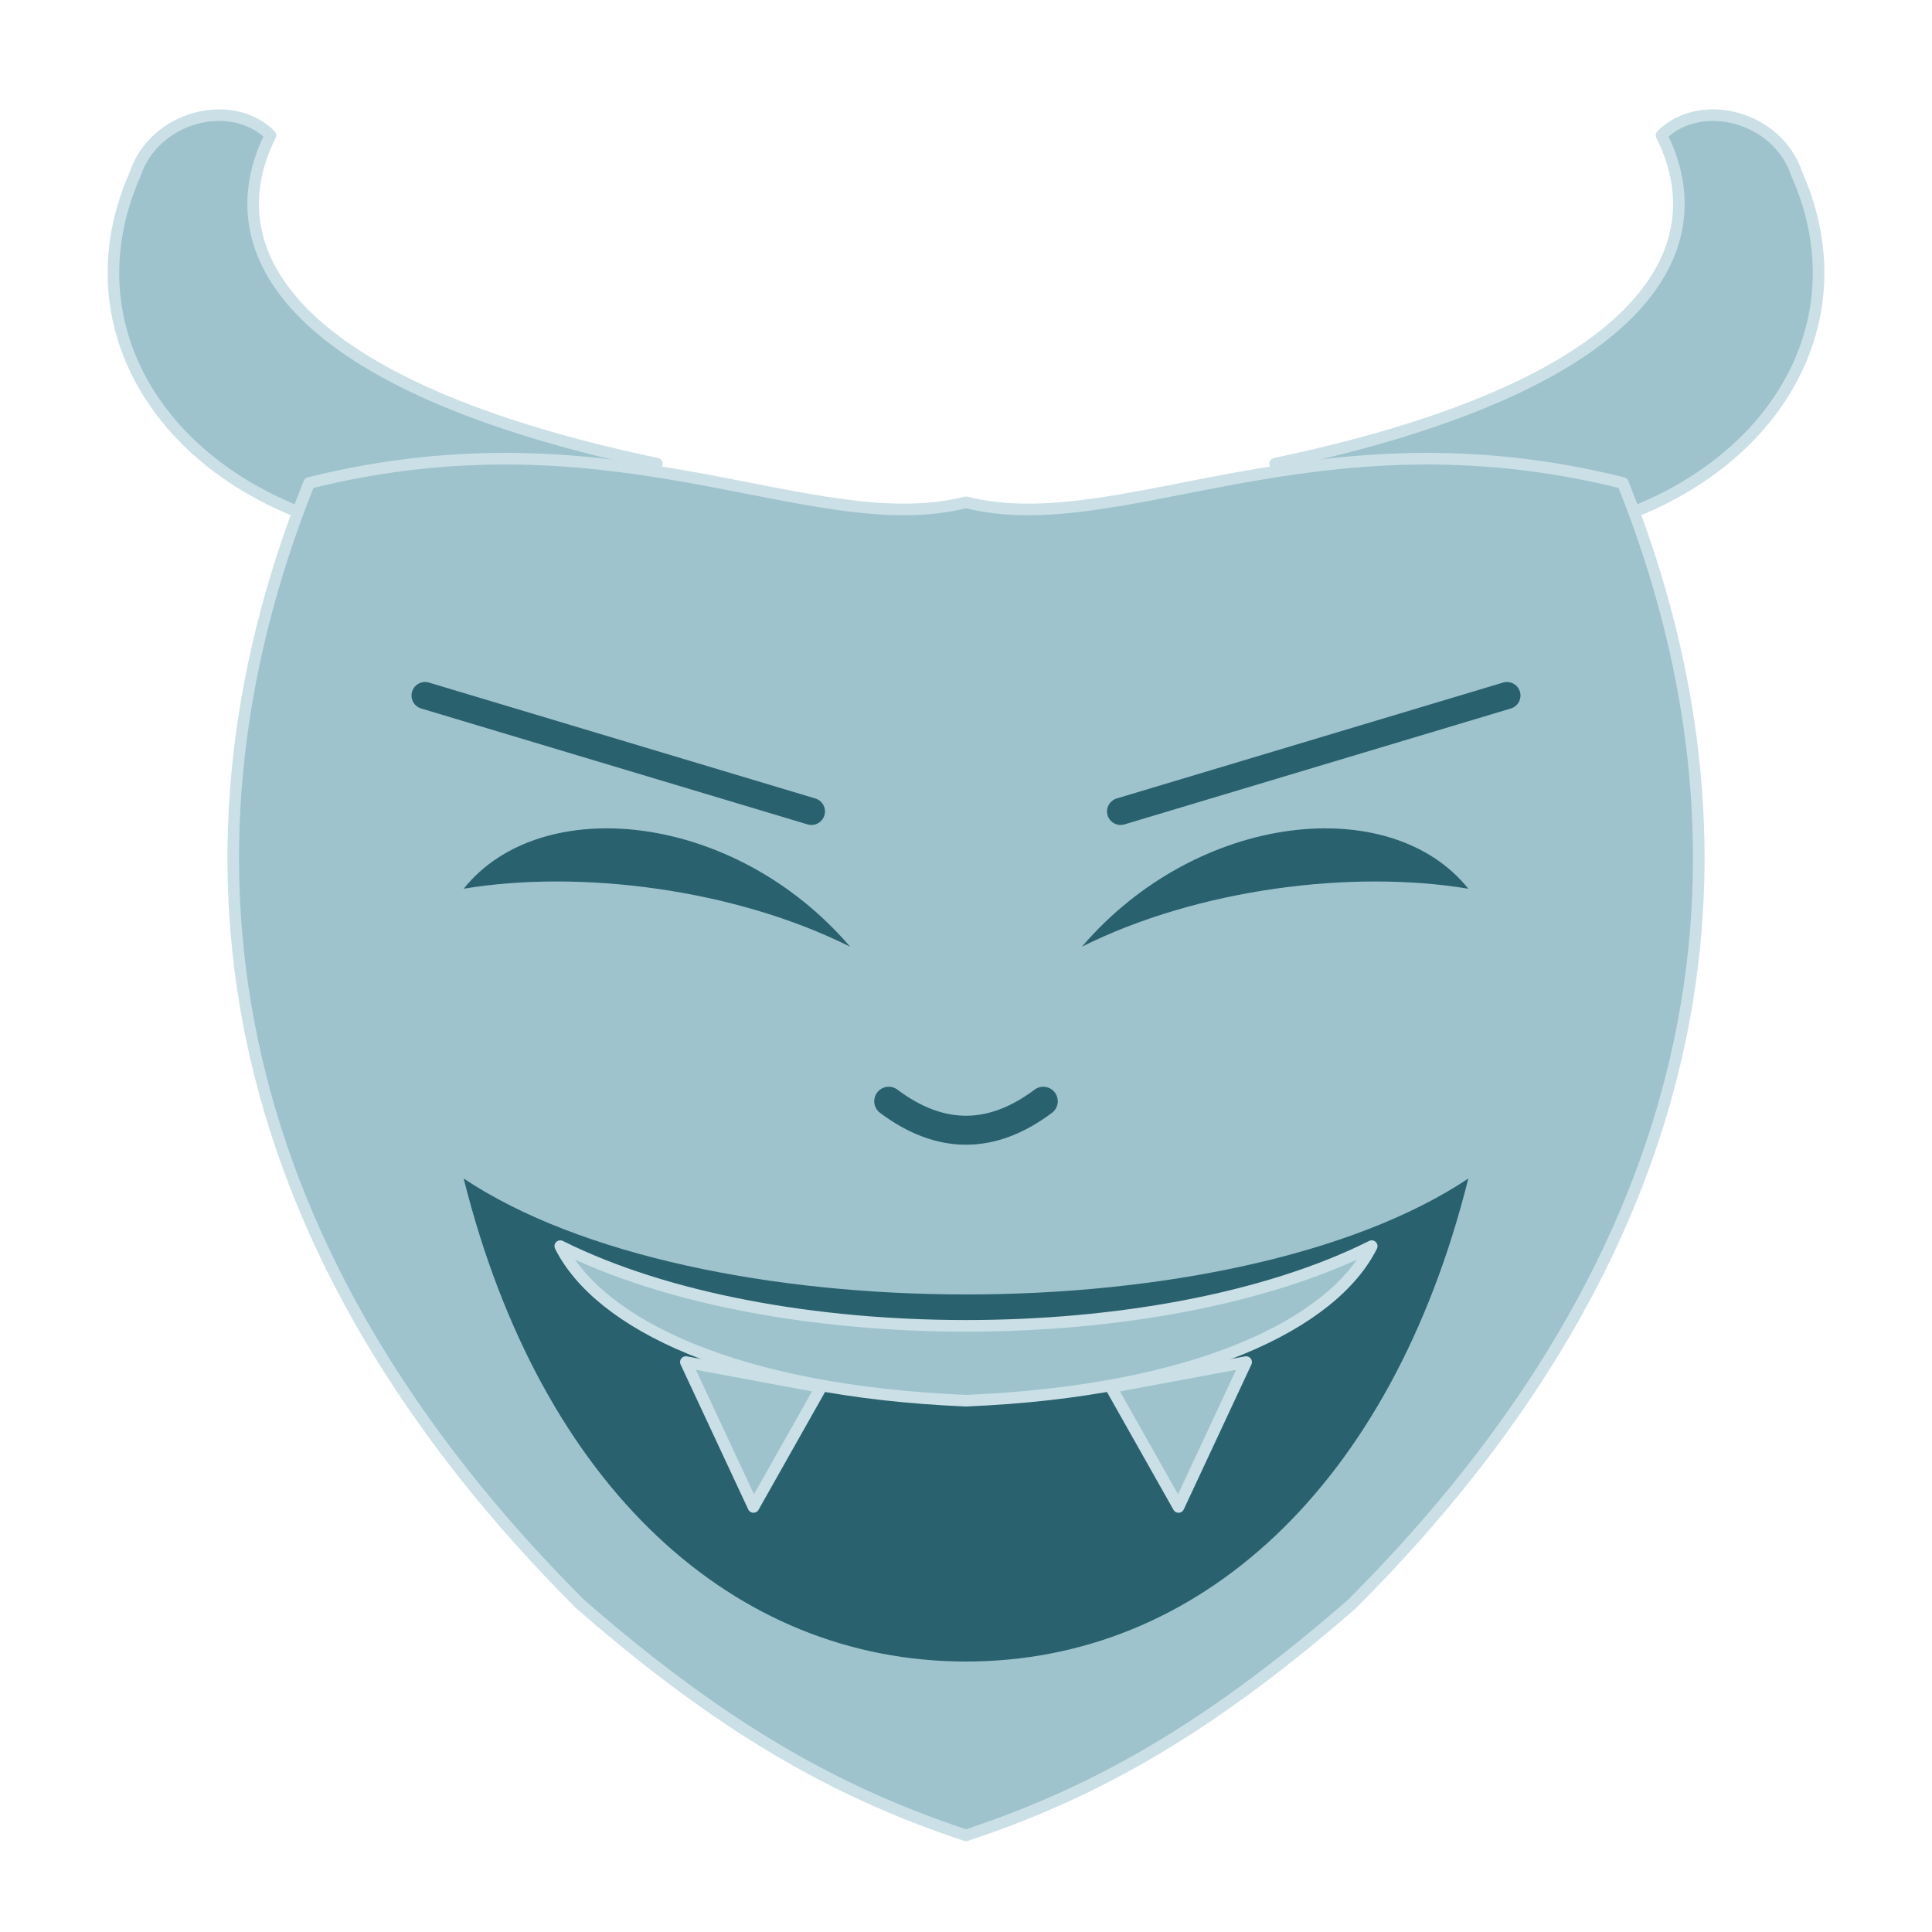
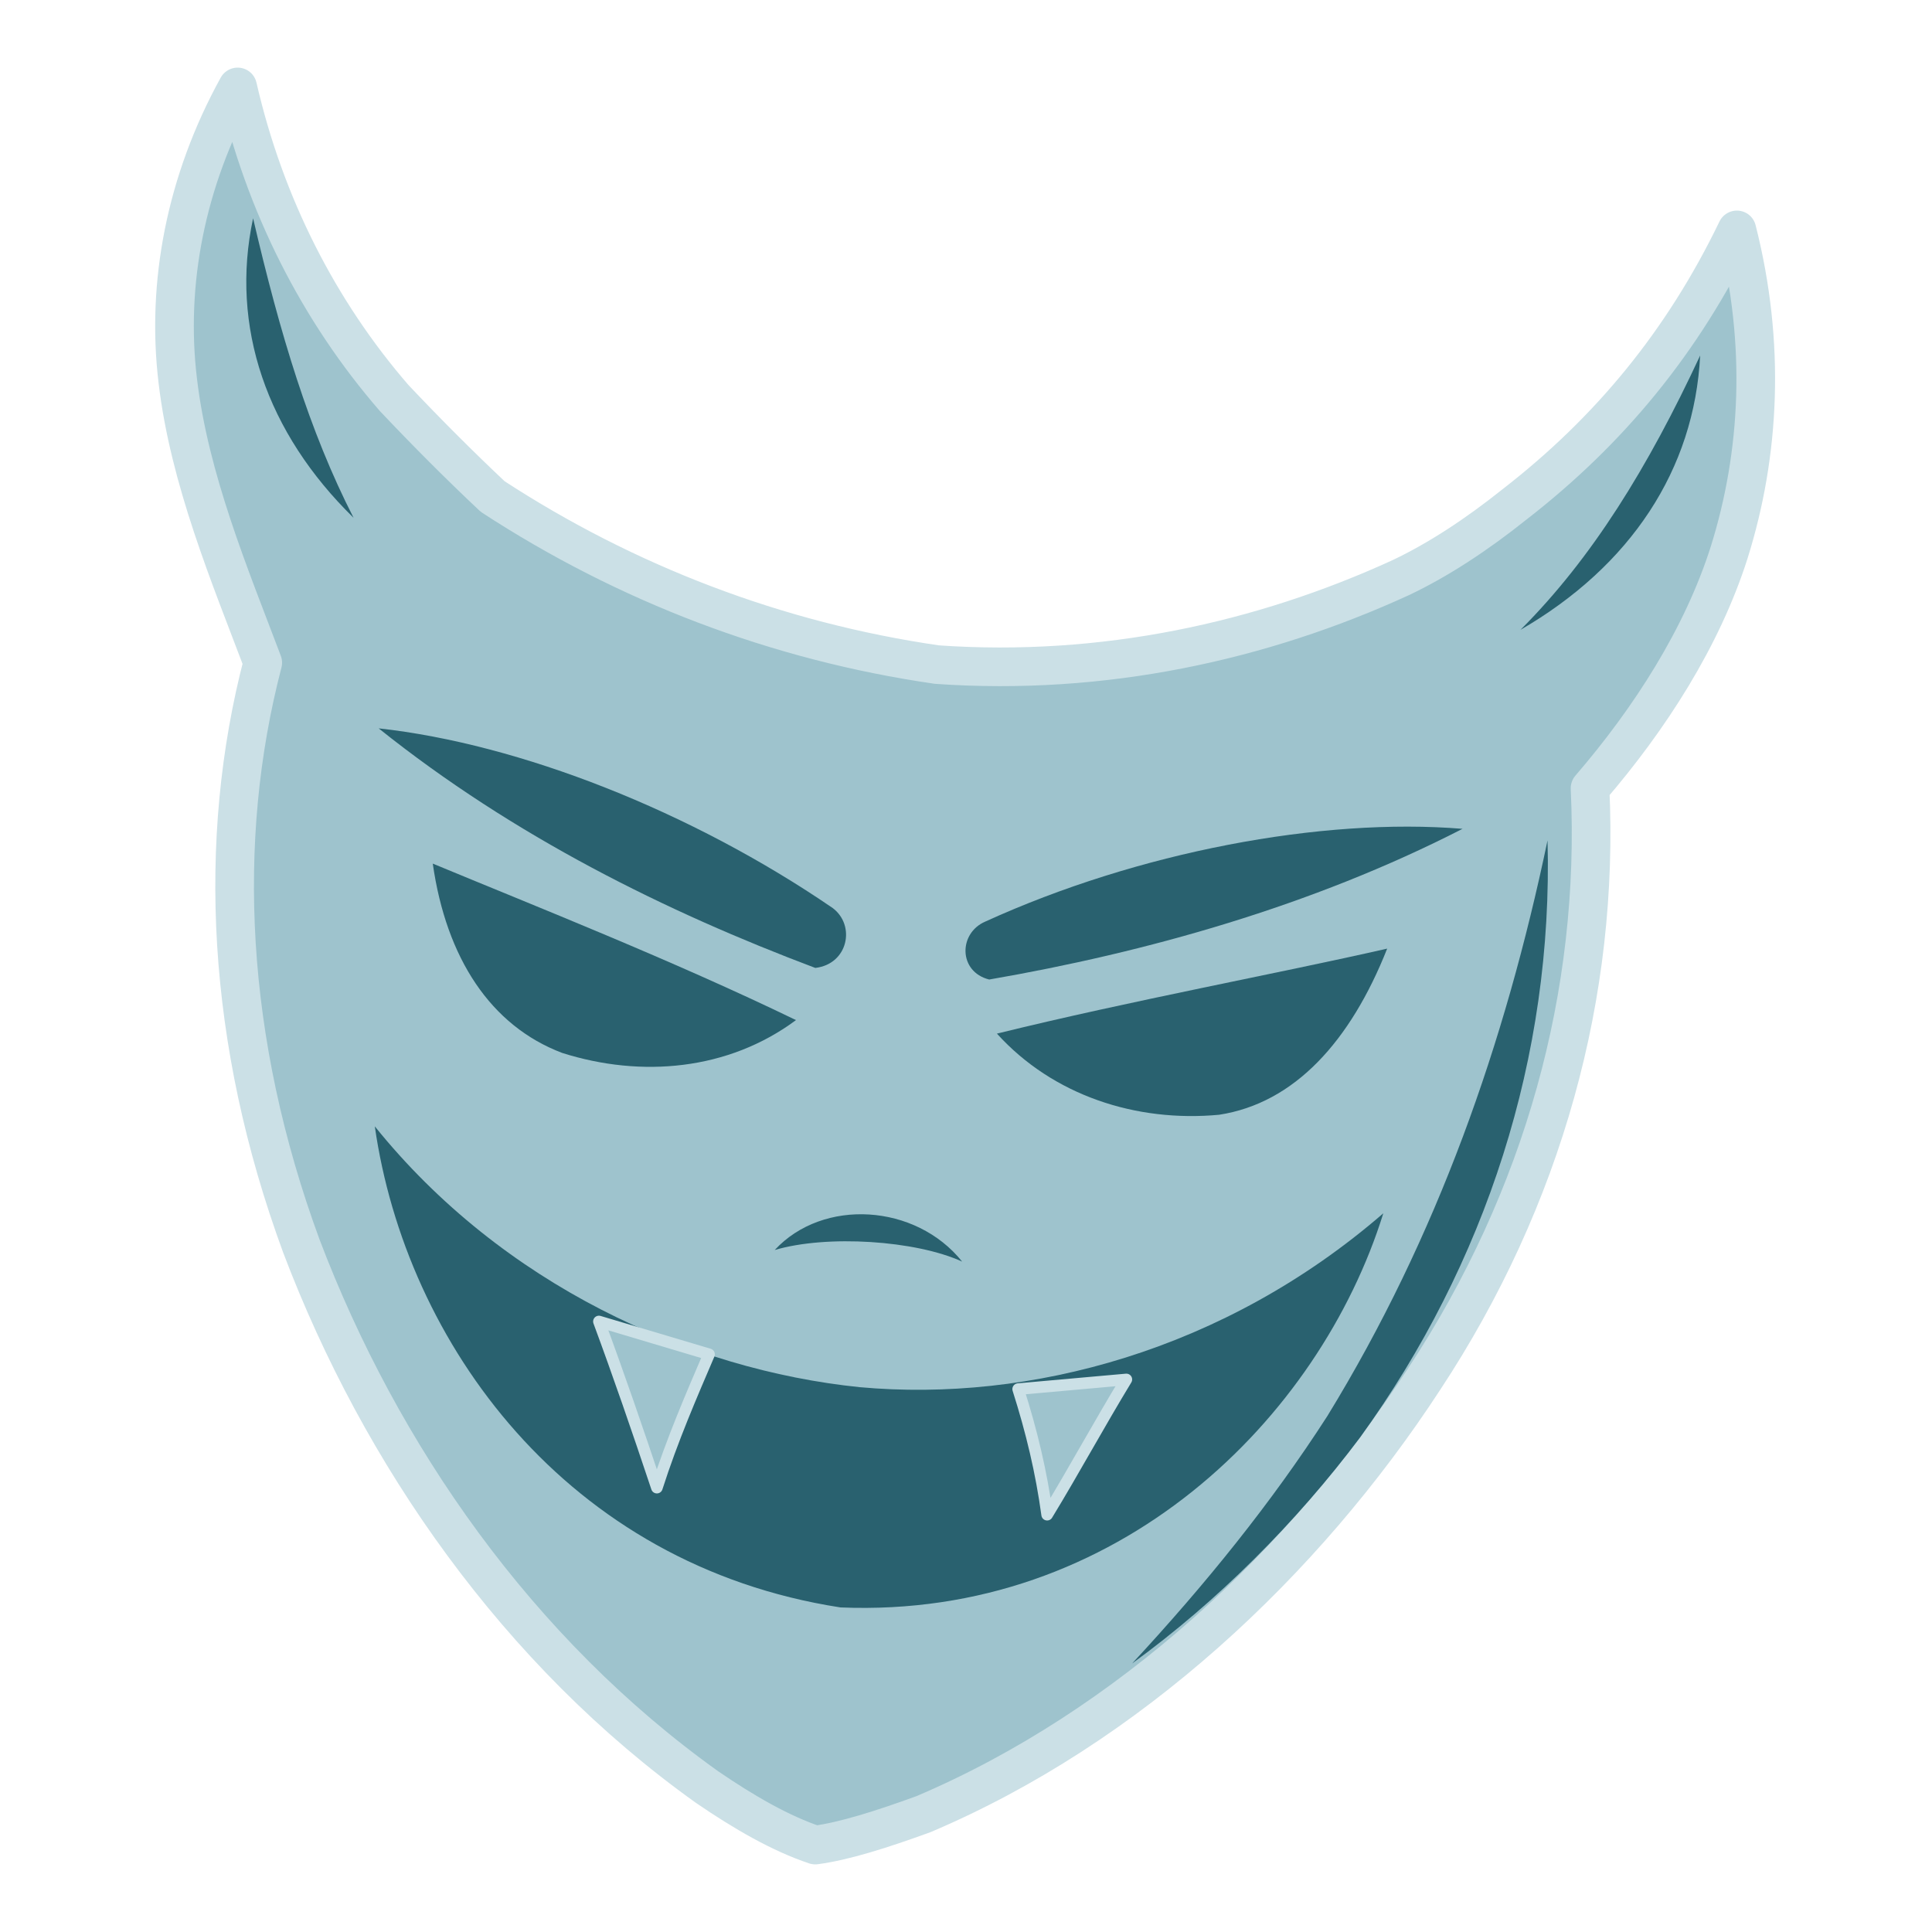
<svg xmlns="http://www.w3.org/2000/svg" viewBox="0 0 100 100">
  <style>
    /* How the picture looks on a card, for viewing this file on its own.
       On a card, each shape is painted from the card's own color instead. */
    svg { background: #29616f; }
    path { fill: #9ec3cd; stroke: #cbe0e6; stroke-linecap: round; stroke-linejoin: round; }
    path:not([stroke-width]) { stroke-width: 0.6; }
    .dark { fill: #29616f; stroke: none; }
    .line { fill: none; stroke: #9ec3cd; }
    .line:not([stroke-width]) { stroke-width: 1.5; }
    .dark.line { stroke: #29616f; }
  </style>
-   <path class="light" d="M22 28C10 27 3 18 7 9C8 6 12 5 14 7C11 13 15 20 34 24Z" />
-   <path class="light" d="M78 28C90 27 97 18 93 9C92 6 88 5 86 7C89 13 85 20 66 24Z" />
-   <path class="light" d="M16 25C32 21 42 28 50 26C58 28 68 21 84 25C92 45 88 65 70 83C62 90 56 93 50 95C44 93 38 90 30 83C12 65 8 45 16 25Z" />
-   <path class="dark line" stroke-width="1.4" d="M22 36L42 42" />
-   <path class="dark line" stroke-width="1.4" d="M78 36L58 42" />
-   <path class="dark" d="M24 46C28 41 38 42 44 49C38 46 30 45 24 46Z" />
-   <path class="dark" d="M76 46C72 41 62 42 56 49C62 46 70 45 76 46Z" />
-   <path class="dark line" d="M46 57Q50 60 54 57" />
-   <path class="dark" d="M24 61C36 69 64 69 76 61C72 77 62 86 50 86C38 86 28 77 24 61Z" />
-   <path class="light" d="M29 64.5C40 70 60 70 71 64.5C69 68.5 62 72 50 72.5C38 72 31 68.5 29 64.5Z" />
-   <path class="light" d="M35.5 70.5L39 78L42.5 71.8Z" />
-   <path class="light" d="M64.5 70.5L61 78L57.5 71.8Z" />
+   <path class="light" stroke-width="2" d="M13.6 34.3C11.9 29.8 9.8 24.8 9.2 19.7C8.6 14.7 9.6 9.4 12.3 4.5C13.7 10.6 16.5 16.1 20.4 20.6C22.1 22.4 23.8 24.1 25.5 25.7C32.4 30.2 40.2 33.2 48.5 34.4C57.1 35 65.3 33.2 72.5 29.9C74.4 29 76.4 27.7 78.4 26.1C83.3 22.3 87.1 17.7 89.9 11.9C91.4 17.8 91.1 23.5 89.5 28.6C88.1 33 85.4 37.2 82.3 40.8C82.8 51.4 79.9 62 73.7 71.4C67.5 80.9 58.4 89.4 47.8 93.9C45.6 94.7 43.7 95.3 42.2 95.5C40.4 94.9 38.5 93.8 36.6 92.5C26.8 85.5 19.7 75.3 15.6 64.5C11.7 53.9 11.2 43.5 13.6 34.3Z" />
+   <path class="dark" d="M13.1 11.3C11.9 16.9 13.8 22.4 18.3 26.8C16 22.3 14.5 17.3 13.1 11.3Z" />
+   <path class="dark" d="M88 18.4C87.7 24.3 84.4 29.3 78.7 32.6C82.4 28.9 85.3 24.2 88 18.4Z" />
+   <path class="dark" d="M19.6 37.7C26.9 38.5 35.8 42 43.1 47C44.3 47.9 43.9 49.9 42.2 50.1C34.5 47.2 26.6 43.3 19.6 37.7Z" />
+   <path class="dark" d="M75.7 42.9C68.4 42.3 58.9 44.1 51 47.7C49.6 48.3 49.6 50.3 51.2 50.7C59.3 49.3 67.9 46.9 75.7 42.9Z" />
+   <path class="dark" d="M22.4 44.7C27.7 46.9 34.8 49.7 41.2 52.8C37.7 55.4 33.2 55.8 29.1 54.5C25.4 53.1 23.1 49.6 22.4 44.7Z" />
+   <path class="dark" d="M71.8 49.1C66.1 50.4 58.5 51.8 51.6 53.5C54.5 56.7 58.8 58.1 63.1 57.7C67 57.1 69.9 53.9 71.8 49.1Z" />
+   <path class="dark" d="M40.1 64.7C42.6 62 47.4 62.3 49.8 65.3C47.4 64.2 42.8 63.9 40.1 64.7Z" />
+   <path class="dark" d="M19.4 58.3C26 66.5 35.7 70.9 44.5 71.8C53.3 72.6 63.4 69.9 71.6 62.8C68.3 73.4 57.9 83.8 43.5 83.2C29.3 81 21 69.5 19.4 58.3Z" />
+   <path class="light" d="M31 68.4C32 71.1 33 74 34 77C34.8 74.5 35.8 72.2 36.7 70.1Z" />
+   <path class="light" d="M52.7 71.9C53.4 74.1 53.9 76.2 54.2 78.4C55.6 76.1 56.9 73.7 58.3 71.4Z" />
+   <path class="dark" d="M80.1 43.5C80.4 54.7 76.9 65.4 70.4 74.4C67.1 78.8 63 82.9 58.6 86.1C62.4 82 65.8 77.8 68.7 73.3C74.4 64 77.9 54 80.1 43.5Z" />
</svg>
